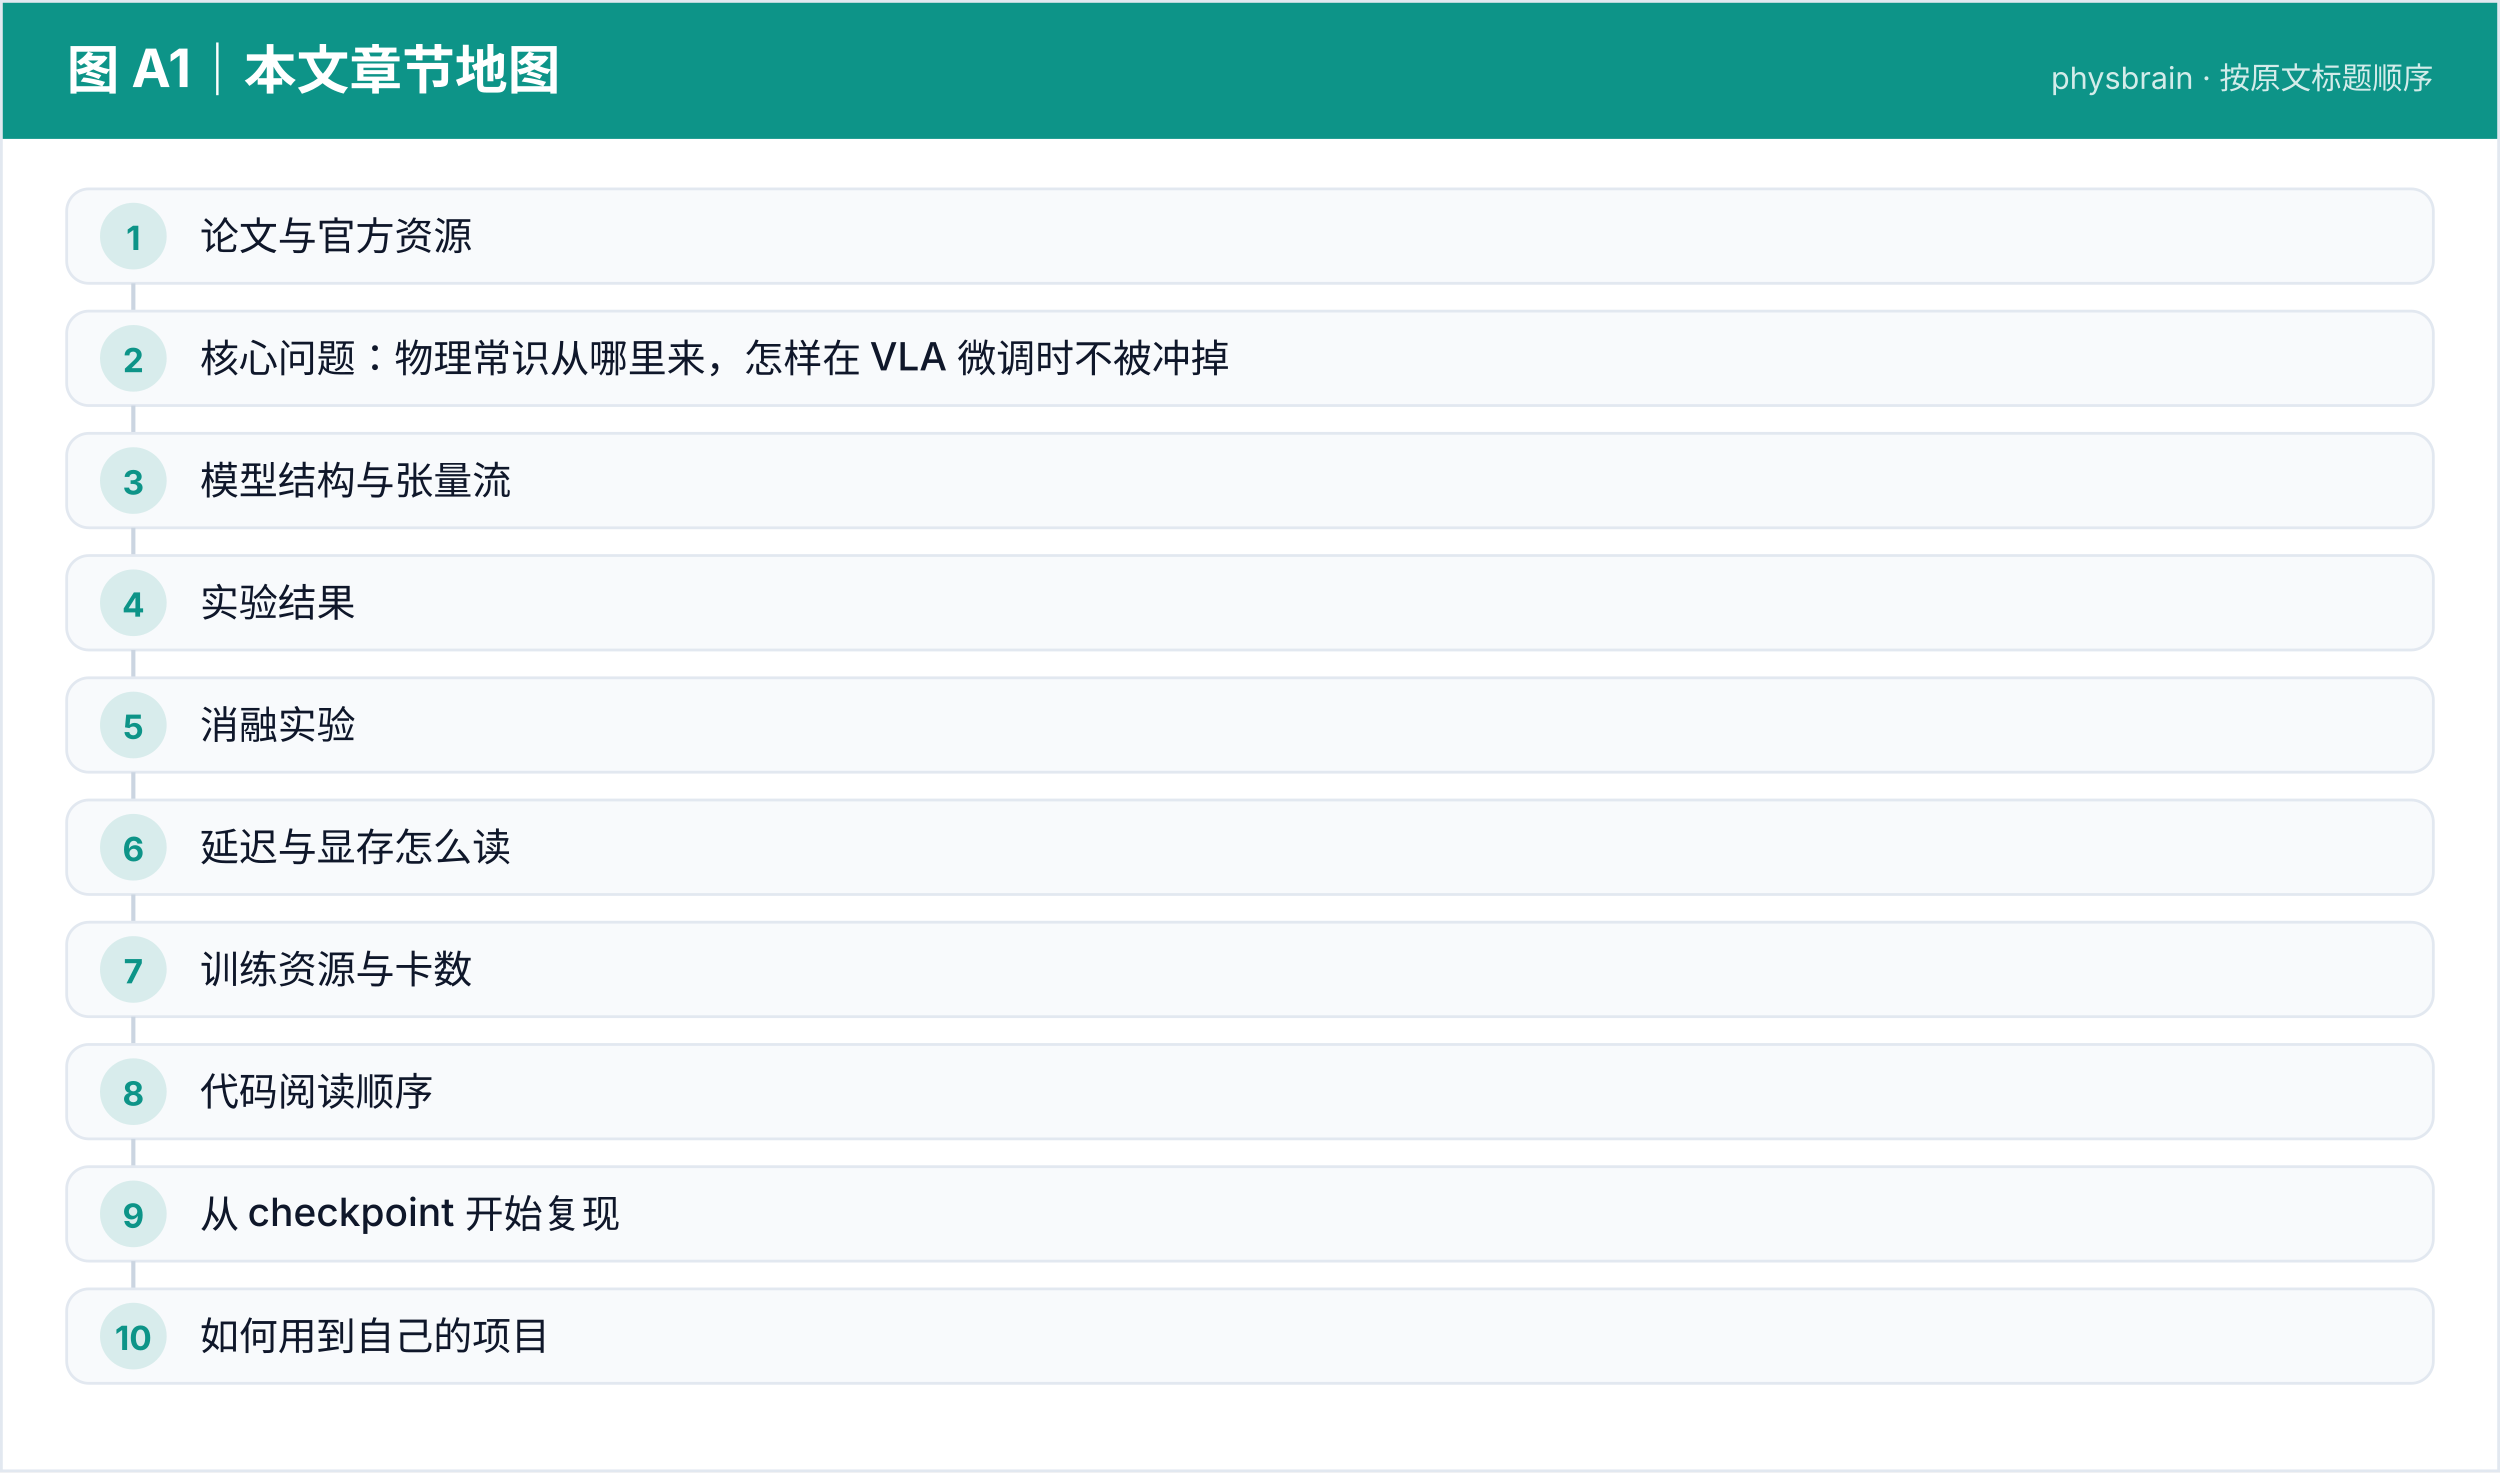
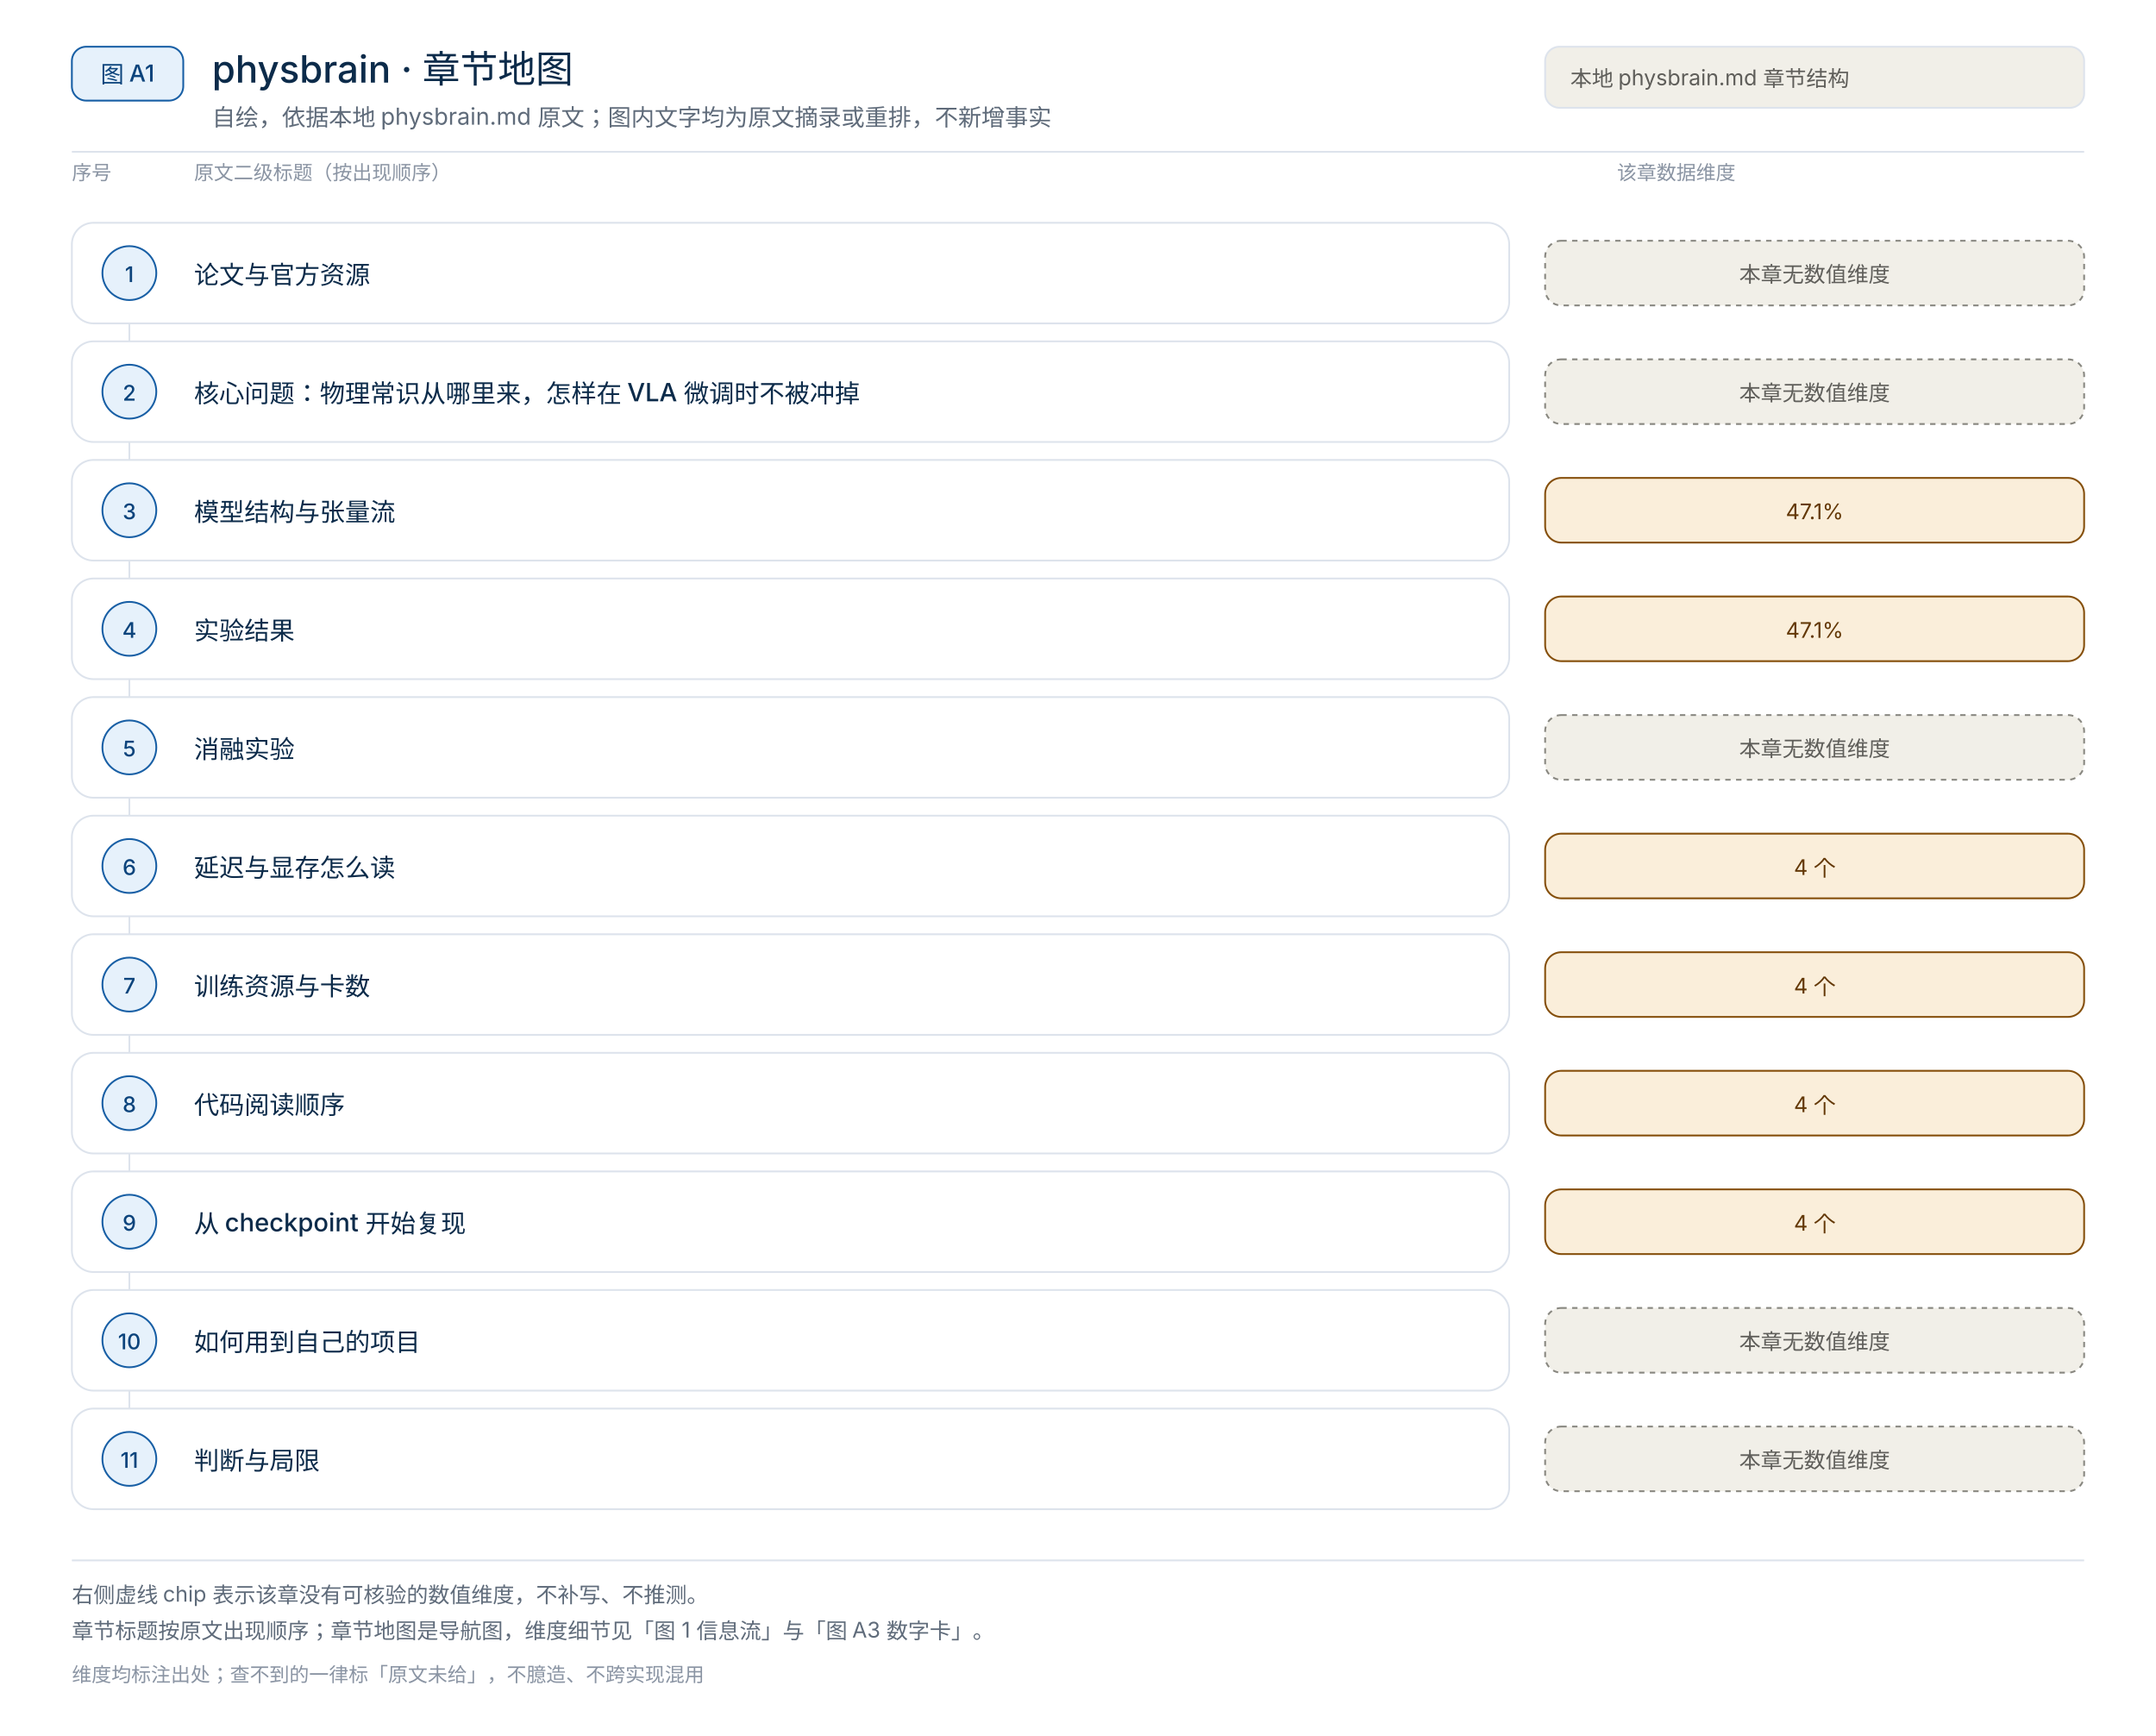
- <svg xmlns="http://www.w3.org/2000/svg" viewBox="0 0 900 530" width="900" height="530" font-family="PingFang SC, -apple-system, BlinkMacSystemFont, Microsoft YaHei, sans-serif">
-   <rect width="900" height="530" fill="#ffffff" />
-   <rect x="0" y="0" width="900" height="50" fill="#0d9488" />
-   <text x="24" y="32" font-size="19" fill="#ffffff" font-weight="700" text-anchor="start">图 A1｜本文章节地图</text>
-   <text x="876" y="32" font-size="11" fill="#ffffff" font-weight="400" text-anchor="end" opacity="0.82">physbrain · 按原文标题顺序</text>
-   <rect x="24" y="68" width="852" height="34" rx="8" fill="#f8fafc" stroke="#e2e8f0" />
-   <circle cx="48" cy="85" r="12" fill="#0d9488" opacity="0.14" />
-   <text x="48" y="90" font-size="12" fill="#0d9488" font-weight="700" text-anchor="middle">1</text>
-   <text x="72" y="90" font-size="14" fill="#0f172a" font-weight="500" text-anchor="start">论文与官方资源</text>
-   <path d="M48 102 L48 112" stroke="#cbd5e1" stroke-width="1.5" />
-   <rect x="24" y="112" width="852" height="34" rx="8" fill="#f8fafc" stroke="#e2e8f0" />
-   <circle cx="48" cy="129" r="12" fill="#0d9488" opacity="0.14" />
-   <text x="48" y="134" font-size="12" fill="#0d9488" font-weight="700" text-anchor="middle">2</text>
-   <text x="72" y="134" font-size="14" fill="#0f172a" font-weight="500" text-anchor="start">核心问题：物理常识从哪里来，怎样在 VLA 微调时不被冲掉</text>
-   <path d="M48 146 L48 156" stroke="#cbd5e1" stroke-width="1.5" />
-   <rect x="24" y="156" width="852" height="34" rx="8" fill="#f8fafc" stroke="#e2e8f0" />
-   <circle cx="48" cy="173" r="12" fill="#0d9488" opacity="0.14" />
-   <text x="48" y="178" font-size="12" fill="#0d9488" font-weight="700" text-anchor="middle">3</text>
-   <text x="72" y="178" font-size="14" fill="#0f172a" font-weight="500" text-anchor="start">模型结构与张量流</text>
-   <path d="M48 190 L48 200" stroke="#cbd5e1" stroke-width="1.5" />
-   <rect x="24" y="200" width="852" height="34" rx="8" fill="#f8fafc" stroke="#e2e8f0" />
-   <circle cx="48" cy="217" r="12" fill="#0d9488" opacity="0.14" />
-   <text x="48" y="222" font-size="12" fill="#0d9488" font-weight="700" text-anchor="middle">4</text>
-   <text x="72" y="222" font-size="14" fill="#0f172a" font-weight="500" text-anchor="start">实验结果</text>
-   <path d="M48 234 L48 244" stroke="#cbd5e1" stroke-width="1.5" />
-   <rect x="24" y="244" width="852" height="34" rx="8" fill="#f8fafc" stroke="#e2e8f0" />
-   <circle cx="48" cy="261" r="12" fill="#0d9488" opacity="0.14" />
-   <text x="48" y="266" font-size="12" fill="#0d9488" font-weight="700" text-anchor="middle">5</text>
-   <text x="72" y="266" font-size="14" fill="#0f172a" font-weight="500" text-anchor="start">消融实验</text>
-   <path d="M48 278 L48 288" stroke="#cbd5e1" stroke-width="1.5" />
-   <rect x="24" y="288" width="852" height="34" rx="8" fill="#f8fafc" stroke="#e2e8f0" />
-   <circle cx="48" cy="305" r="12" fill="#0d9488" opacity="0.14" />
-   <text x="48" y="310" font-size="12" fill="#0d9488" font-weight="700" text-anchor="middle">6</text>
-   <text x="72" y="310" font-size="14" fill="#0f172a" font-weight="500" text-anchor="start">延迟与显存怎么读</text>
-   <path d="M48 322 L48 332" stroke="#cbd5e1" stroke-width="1.5" />
-   <rect x="24" y="332" width="852" height="34" rx="8" fill="#f8fafc" stroke="#e2e8f0" />
-   <circle cx="48" cy="349" r="12" fill="#0d9488" opacity="0.14" />
-   <text x="48" y="354" font-size="12" fill="#0d9488" font-weight="700" text-anchor="middle">7</text>
-   <text x="72" y="354" font-size="14" fill="#0f172a" font-weight="500" text-anchor="start">训练资源与卡数</text>
-   <path d="M48 366 L48 376" stroke="#cbd5e1" stroke-width="1.5" />
-   <rect x="24" y="376" width="852" height="34" rx="8" fill="#f8fafc" stroke="#e2e8f0" />
-   <circle cx="48" cy="393" r="12" fill="#0d9488" opacity="0.14" />
-   <text x="48" y="398" font-size="12" fill="#0d9488" font-weight="700" text-anchor="middle">8</text>
-   <text x="72" y="398" font-size="14" fill="#0f172a" font-weight="500" text-anchor="start">代码阅读顺序</text>
-   <path d="M48 410 L48 420" stroke="#cbd5e1" stroke-width="1.5" />
-   <rect x="24" y="420" width="852" height="34" rx="8" fill="#f8fafc" stroke="#e2e8f0" />
-   <circle cx="48" cy="437" r="12" fill="#0d9488" opacity="0.14" />
-   <text x="48" y="442" font-size="12" fill="#0d9488" font-weight="700" text-anchor="middle">9</text>
-   <text x="72" y="442" font-size="14" fill="#0f172a" font-weight="500" text-anchor="start">从 checkpoint 开始复现</text>
-   <path d="M48 454 L48 464" stroke="#cbd5e1" stroke-width="1.5" />
-   <rect x="24" y="464" width="852" height="34" rx="8" fill="#f8fafc" stroke="#e2e8f0" />
-   <circle cx="48" cy="481" r="12" fill="#0d9488" opacity="0.14" />
-   <text x="48" y="486" font-size="12" fill="#0d9488" font-weight="700" text-anchor="middle">10</text>
-   <text x="72" y="486" font-size="14" fill="#0f172a" font-weight="500" text-anchor="start">如何用到自己的项目</text>
-   <rect x="0.5" y="0.5" width="899" height="529" fill="none" stroke="#e2e8f0" />
+ <svg xmlns="http://www.w3.org/2000/svg" width="1200" height="966" viewBox="0 0 1200 966" role="img">
+   <defs>
+     <marker id="arrow" viewBox="0 0 10 10" refX="8" refY="5" markerWidth="6" markerHeight="6" orient="auto-start-reverse">
+       <path d="M2 1L8 5L2 9" fill="none" stroke="#185FA5" stroke-width="1.6" stroke-linecap="round" stroke-linejoin="round" />
+     </marker>
+   </defs>
+   <rect x="0" y="0" width="1200" height="966" rx="0" fill="#FFFFFF" stroke="#FFFFFF" stroke-width="1" />
+   <text x="118" y="46" font-family="-apple-system,BlinkMacSystemFont,'PingFang SC','Microsoft YaHei',sans-serif" font-size="21" font-weight="500" fill="#0C2B4A" text-anchor="start">physbrain · 章节地图</text>
+   <text x="118" y="70" font-family="-apple-system,BlinkMacSystemFont,'PingFang SC','Microsoft YaHei',sans-serif" font-size="13" font-weight="400" fill="#5F6B7A" text-anchor="start">自绘，依据本地 physbrain.md 原文；图内文字均为原文摘录或重排，不新增事实</text>
+   <rect x="40" y="84" width="1120" height="1" rx="0" fill="#DDE3EC" stroke="#DDE3EC" stroke-width="0" />
+   <rect x="860" y="26" width="300" height="34" rx="8" fill="#F1EFE8" stroke="#DDE3EC" stroke-width="1" />
+   <text x="874" y="48" font-family="-apple-system,BlinkMacSystemFont,'PingFang SC','Microsoft YaHei',sans-serif" font-size="12" font-weight="400" fill="#5F5E5A" text-anchor="start">本地 physbrain.md 章节结构</text>
+   <rect x="40" y="26" width="62" height="30" rx="8" fill="#E6F1FB" stroke="#185FA5" stroke-width="1" />
+   <text x="71" y="46" font-family="-apple-system,BlinkMacSystemFont,'PingFang SC','Microsoft YaHei',sans-serif" font-size="13" font-weight="500" fill="#0C447C" text-anchor="middle">图 A1</text>
+   <text x="40" y="100" font-family="-apple-system,BlinkMacSystemFont,'PingFang SC','Microsoft YaHei',sans-serif" font-size="11" font-weight="400" fill="#8A94A3" text-anchor="start">序号</text>
+   <text x="108" y="100" font-family="-apple-system,BlinkMacSystemFont,'PingFang SC','Microsoft YaHei',sans-serif" font-size="11" font-weight="400" fill="#8A94A3" text-anchor="start">原文二级标题（按出现顺序）</text>
+   <text x="900" y="100" font-family="-apple-system,BlinkMacSystemFont,'PingFang SC','Microsoft YaHei',sans-serif" font-size="11" font-weight="400" fill="#8A94A3" text-anchor="start">该章数据维度</text>
+   <rect x="40" y="124" width="800" height="56" rx="12" fill="#FFFFFF" stroke="#DDE3EC" stroke-width="1" />
+   <circle cx="72" cy="152" r="15" fill="#E6F1FB" stroke="#185FA5" stroke-width="1" />
+   <text x="72" y="157" font-family="-apple-system,BlinkMacSystemFont,'PingFang SC','Microsoft YaHei',sans-serif" font-size="12" font-weight="500" fill="#0C447C" text-anchor="middle">1</text>
+   <text x="108" y="158" font-family="-apple-system,BlinkMacSystemFont,'PingFang SC','Microsoft YaHei',sans-serif" font-size="14" font-weight="500" fill="#0C2B4A" text-anchor="start">论文与官方资源</text>
+   <rect x="860" y="134" width="300" height="36" rx="9" fill="#F1EFE8" stroke="#888780" stroke-width="1" stroke-dasharray="3 3" />
+   <text x="1010" y="157" font-family="-apple-system,BlinkMacSystemFont,'PingFang SC','Microsoft YaHei',sans-serif" font-size="12" font-weight="400" fill="#5F5E5A" text-anchor="middle">本章无数值维度</text>
+   <path d="M72 180 L72 190" fill="none" stroke="#DDE3EC" stroke-width="1" />
+   <rect x="40" y="190" width="800" height="56" rx="12" fill="#FFFFFF" stroke="#DDE3EC" stroke-width="1" />
+   <circle cx="72" cy="218" r="15" fill="#E6F1FB" stroke="#185FA5" stroke-width="1" />
+   <text x="72" y="223" font-family="-apple-system,BlinkMacSystemFont,'PingFang SC','Microsoft YaHei',sans-serif" font-size="12" font-weight="500" fill="#0C447C" text-anchor="middle">2</text>
+   <text x="108" y="224" font-family="-apple-system,BlinkMacSystemFont,'PingFang SC','Microsoft YaHei',sans-serif" font-size="14" font-weight="500" fill="#0C2B4A" text-anchor="start">核心问题：物理常识从哪里来，怎样在 VLA 微调时不被冲掉</text>
+   <rect x="860" y="200" width="300" height="36" rx="9" fill="#F1EFE8" stroke="#888780" stroke-width="1" stroke-dasharray="3 3" />
+   <text x="1010" y="223" font-family="-apple-system,BlinkMacSystemFont,'PingFang SC','Microsoft YaHei',sans-serif" font-size="12" font-weight="400" fill="#5F5E5A" text-anchor="middle">本章无数值维度</text>
+   <path d="M72 246 L72 256" fill="none" stroke="#DDE3EC" stroke-width="1" />
+   <rect x="40" y="256" width="800" height="56" rx="12" fill="#FFFFFF" stroke="#DDE3EC" stroke-width="1" />
+   <circle cx="72" cy="284" r="15" fill="#E6F1FB" stroke="#185FA5" stroke-width="1" />
+   <text x="72" y="289" font-family="-apple-system,BlinkMacSystemFont,'PingFang SC','Microsoft YaHei',sans-serif" font-size="12" font-weight="500" fill="#0C447C" text-anchor="middle">3</text>
+   <text x="108" y="290" font-family="-apple-system,BlinkMacSystemFont,'PingFang SC','Microsoft YaHei',sans-serif" font-size="14" font-weight="500" fill="#0C2B4A" text-anchor="start">模型结构与张量流</text>
+   <rect x="860" y="266" width="300" height="36" rx="9" fill="#FAEEDA" stroke="#854F0B" stroke-width="1" />
+   <text x="1010" y="289" font-family="-apple-system,BlinkMacSystemFont,'PingFang SC','Microsoft YaHei',sans-serif" font-size="12" font-weight="400" fill="#633806" text-anchor="middle">47.1%</text>
+   <path d="M72 312 L72 322" fill="none" stroke="#DDE3EC" stroke-width="1" />
+   <rect x="40" y="322" width="800" height="56" rx="12" fill="#FFFFFF" stroke="#DDE3EC" stroke-width="1" />
+   <circle cx="72" cy="350" r="15" fill="#E6F1FB" stroke="#185FA5" stroke-width="1" />
+   <text x="72" y="355" font-family="-apple-system,BlinkMacSystemFont,'PingFang SC','Microsoft YaHei',sans-serif" font-size="12" font-weight="500" fill="#0C447C" text-anchor="middle">4</text>
+   <text x="108" y="356" font-family="-apple-system,BlinkMacSystemFont,'PingFang SC','Microsoft YaHei',sans-serif" font-size="14" font-weight="500" fill="#0C2B4A" text-anchor="start">实验结果</text>
+   <rect x="860" y="332" width="300" height="36" rx="9" fill="#FAEEDA" stroke="#854F0B" stroke-width="1" />
+   <text x="1010" y="355" font-family="-apple-system,BlinkMacSystemFont,'PingFang SC','Microsoft YaHei',sans-serif" font-size="12" font-weight="400" fill="#633806" text-anchor="middle">47.1%</text>
+   <path d="M72 378 L72 388" fill="none" stroke="#DDE3EC" stroke-width="1" />
+   <rect x="40" y="388" width="800" height="56" rx="12" fill="#FFFFFF" stroke="#DDE3EC" stroke-width="1" />
+   <circle cx="72" cy="416" r="15" fill="#E6F1FB" stroke="#185FA5" stroke-width="1" />
+   <text x="72" y="421" font-family="-apple-system,BlinkMacSystemFont,'PingFang SC','Microsoft YaHei',sans-serif" font-size="12" font-weight="500" fill="#0C447C" text-anchor="middle">5</text>
+   <text x="108" y="422" font-family="-apple-system,BlinkMacSystemFont,'PingFang SC','Microsoft YaHei',sans-serif" font-size="14" font-weight="500" fill="#0C2B4A" text-anchor="start">消融实验</text>
+   <rect x="860" y="398" width="300" height="36" rx="9" fill="#F1EFE8" stroke="#888780" stroke-width="1" stroke-dasharray="3 3" />
+   <text x="1010" y="421" font-family="-apple-system,BlinkMacSystemFont,'PingFang SC','Microsoft YaHei',sans-serif" font-size="12" font-weight="400" fill="#5F5E5A" text-anchor="middle">本章无数值维度</text>
+   <path d="M72 444 L72 454" fill="none" stroke="#DDE3EC" stroke-width="1" />
+   <rect x="40" y="454" width="800" height="56" rx="12" fill="#FFFFFF" stroke="#DDE3EC" stroke-width="1" />
+   <circle cx="72" cy="482" r="15" fill="#E6F1FB" stroke="#185FA5" stroke-width="1" />
+   <text x="72" y="487" font-family="-apple-system,BlinkMacSystemFont,'PingFang SC','Microsoft YaHei',sans-serif" font-size="12" font-weight="500" fill="#0C447C" text-anchor="middle">6</text>
+   <text x="108" y="488" font-family="-apple-system,BlinkMacSystemFont,'PingFang SC','Microsoft YaHei',sans-serif" font-size="14" font-weight="500" fill="#0C2B4A" text-anchor="start">延迟与显存怎么读</text>
+   <rect x="860" y="464" width="300" height="36" rx="9" fill="#FAEEDA" stroke="#854F0B" stroke-width="1" />
+   <text x="1010" y="487" font-family="-apple-system,BlinkMacSystemFont,'PingFang SC','Microsoft YaHei',sans-serif" font-size="12" font-weight="400" fill="#633806" text-anchor="middle">4 个</text>
+   <path d="M72 510 L72 520" fill="none" stroke="#DDE3EC" stroke-width="1" />
+   <rect x="40" y="520" width="800" height="56" rx="12" fill="#FFFFFF" stroke="#DDE3EC" stroke-width="1" />
+   <circle cx="72" cy="548" r="15" fill="#E6F1FB" stroke="#185FA5" stroke-width="1" />
+   <text x="72" y="553" font-family="-apple-system,BlinkMacSystemFont,'PingFang SC','Microsoft YaHei',sans-serif" font-size="12" font-weight="500" fill="#0C447C" text-anchor="middle">7</text>
+   <text x="108" y="554" font-family="-apple-system,BlinkMacSystemFont,'PingFang SC','Microsoft YaHei',sans-serif" font-size="14" font-weight="500" fill="#0C2B4A" text-anchor="start">训练资源与卡数</text>
+   <rect x="860" y="530" width="300" height="36" rx="9" fill="#FAEEDA" stroke="#854F0B" stroke-width="1" />
+   <text x="1010" y="553" font-family="-apple-system,BlinkMacSystemFont,'PingFang SC','Microsoft YaHei',sans-serif" font-size="12" font-weight="400" fill="#633806" text-anchor="middle">4 个</text>
+   <path d="M72 576 L72 586" fill="none" stroke="#DDE3EC" stroke-width="1" />
+   <rect x="40" y="586" width="800" height="56" rx="12" fill="#FFFFFF" stroke="#DDE3EC" stroke-width="1" />
+   <circle cx="72" cy="614" r="15" fill="#E6F1FB" stroke="#185FA5" stroke-width="1" />
+   <text x="72" y="619" font-family="-apple-system,BlinkMacSystemFont,'PingFang SC','Microsoft YaHei',sans-serif" font-size="12" font-weight="500" fill="#0C447C" text-anchor="middle">8</text>
+   <text x="108" y="620" font-family="-apple-system,BlinkMacSystemFont,'PingFang SC','Microsoft YaHei',sans-serif" font-size="14" font-weight="500" fill="#0C2B4A" text-anchor="start">代码阅读顺序</text>
+   <rect x="860" y="596" width="300" height="36" rx="9" fill="#FAEEDA" stroke="#854F0B" stroke-width="1" />
+   <text x="1010" y="619" font-family="-apple-system,BlinkMacSystemFont,'PingFang SC','Microsoft YaHei',sans-serif" font-size="12" font-weight="400" fill="#633806" text-anchor="middle">4 个</text>
+   <path d="M72 642 L72 652" fill="none" stroke="#DDE3EC" stroke-width="1" />
+   <rect x="40" y="652" width="800" height="56" rx="12" fill="#FFFFFF" stroke="#DDE3EC" stroke-width="1" />
+   <circle cx="72" cy="680" r="15" fill="#E6F1FB" stroke="#185FA5" stroke-width="1" />
+   <text x="72" y="685" font-family="-apple-system,BlinkMacSystemFont,'PingFang SC','Microsoft YaHei',sans-serif" font-size="12" font-weight="500" fill="#0C447C" text-anchor="middle">9</text>
+   <text x="108" y="686" font-family="-apple-system,BlinkMacSystemFont,'PingFang SC','Microsoft YaHei',sans-serif" font-size="14" font-weight="500" fill="#0C2B4A" text-anchor="start">从 checkpoint 开始复现</text>
+   <rect x="860" y="662" width="300" height="36" rx="9" fill="#FAEEDA" stroke="#854F0B" stroke-width="1" />
+   <text x="1010" y="685" font-family="-apple-system,BlinkMacSystemFont,'PingFang SC','Microsoft YaHei',sans-serif" font-size="12" font-weight="400" fill="#633806" text-anchor="middle">4 个</text>
+   <path d="M72 708 L72 718" fill="none" stroke="#DDE3EC" stroke-width="1" />
+   <rect x="40" y="718" width="800" height="56" rx="12" fill="#FFFFFF" stroke="#DDE3EC" stroke-width="1" />
+   <circle cx="72" cy="746" r="15" fill="#E6F1FB" stroke="#185FA5" stroke-width="1" />
+   <text x="72" y="751" font-family="-apple-system,BlinkMacSystemFont,'PingFang SC','Microsoft YaHei',sans-serif" font-size="12" font-weight="500" fill="#0C447C" text-anchor="middle">10</text>
+   <text x="108" y="752" font-family="-apple-system,BlinkMacSystemFont,'PingFang SC','Microsoft YaHei',sans-serif" font-size="14" font-weight="500" fill="#0C2B4A" text-anchor="start">如何用到自己的项目</text>
+   <rect x="860" y="728" width="300" height="36" rx="9" fill="#F1EFE8" stroke="#888780" stroke-width="1" stroke-dasharray="3 3" />
+   <text x="1010" y="751" font-family="-apple-system,BlinkMacSystemFont,'PingFang SC','Microsoft YaHei',sans-serif" font-size="12" font-weight="400" fill="#5F5E5A" text-anchor="middle">本章无数值维度</text>
+   <path d="M72 774 L72 784" fill="none" stroke="#DDE3EC" stroke-width="1" />
+   <rect x="40" y="784" width="800" height="56" rx="12" fill="#FFFFFF" stroke="#DDE3EC" stroke-width="1" />
+   <circle cx="72" cy="812" r="15" fill="#E6F1FB" stroke="#185FA5" stroke-width="1" />
+   <text x="72" y="817" font-family="-apple-system,BlinkMacSystemFont,'PingFang SC','Microsoft YaHei',sans-serif" font-size="12" font-weight="500" fill="#0C447C" text-anchor="middle">11</text>
+   <text x="108" y="818" font-family="-apple-system,BlinkMacSystemFont,'PingFang SC','Microsoft YaHei',sans-serif" font-size="14" font-weight="500" fill="#0C2B4A" text-anchor="start">判断与局限</text>
+   <rect x="860" y="794" width="300" height="36" rx="9" fill="#F1EFE8" stroke="#888780" stroke-width="1" stroke-dasharray="3 3" />
+   <text x="1010" y="817" font-family="-apple-system,BlinkMacSystemFont,'PingFang SC','Microsoft YaHei',sans-serif" font-size="12" font-weight="400" fill="#5F5E5A" text-anchor="middle">本章无数值维度</text>
+   <rect x="40" y="868" width="1120" height="1" rx="0" fill="#DDE3EC" stroke="#DDE3EC" stroke-width="0" />
+   <text x="40" y="892" font-family="-apple-system,BlinkMacSystemFont,'PingFang SC','Microsoft YaHei',sans-serif" font-size="12" font-weight="400" fill="#5F6B7A" text-anchor="start">右侧虚线 chip 表示该章没有可核验的数值维度，不补写、不推测。</text>
+   <text x="40" y="912" font-family="-apple-system,BlinkMacSystemFont,'PingFang SC','Microsoft YaHei',sans-serif" font-size="12" font-weight="400" fill="#5F6B7A" text-anchor="start">章节标题按原文出现顺序；章节地图是导航图，维度细节见「图 1 信息流」与「图 A3 数字卡」。</text>
+   <text x="40" y="936" font-family="-apple-system,BlinkMacSystemFont,'PingFang SC','Microsoft YaHei',sans-serif" font-size="11" font-weight="400" fill="#8A94A3" text-anchor="start">维度均标注出处；查不到的一律标「原文未给」，不臆造、不跨实现混用</text>
</svg>
